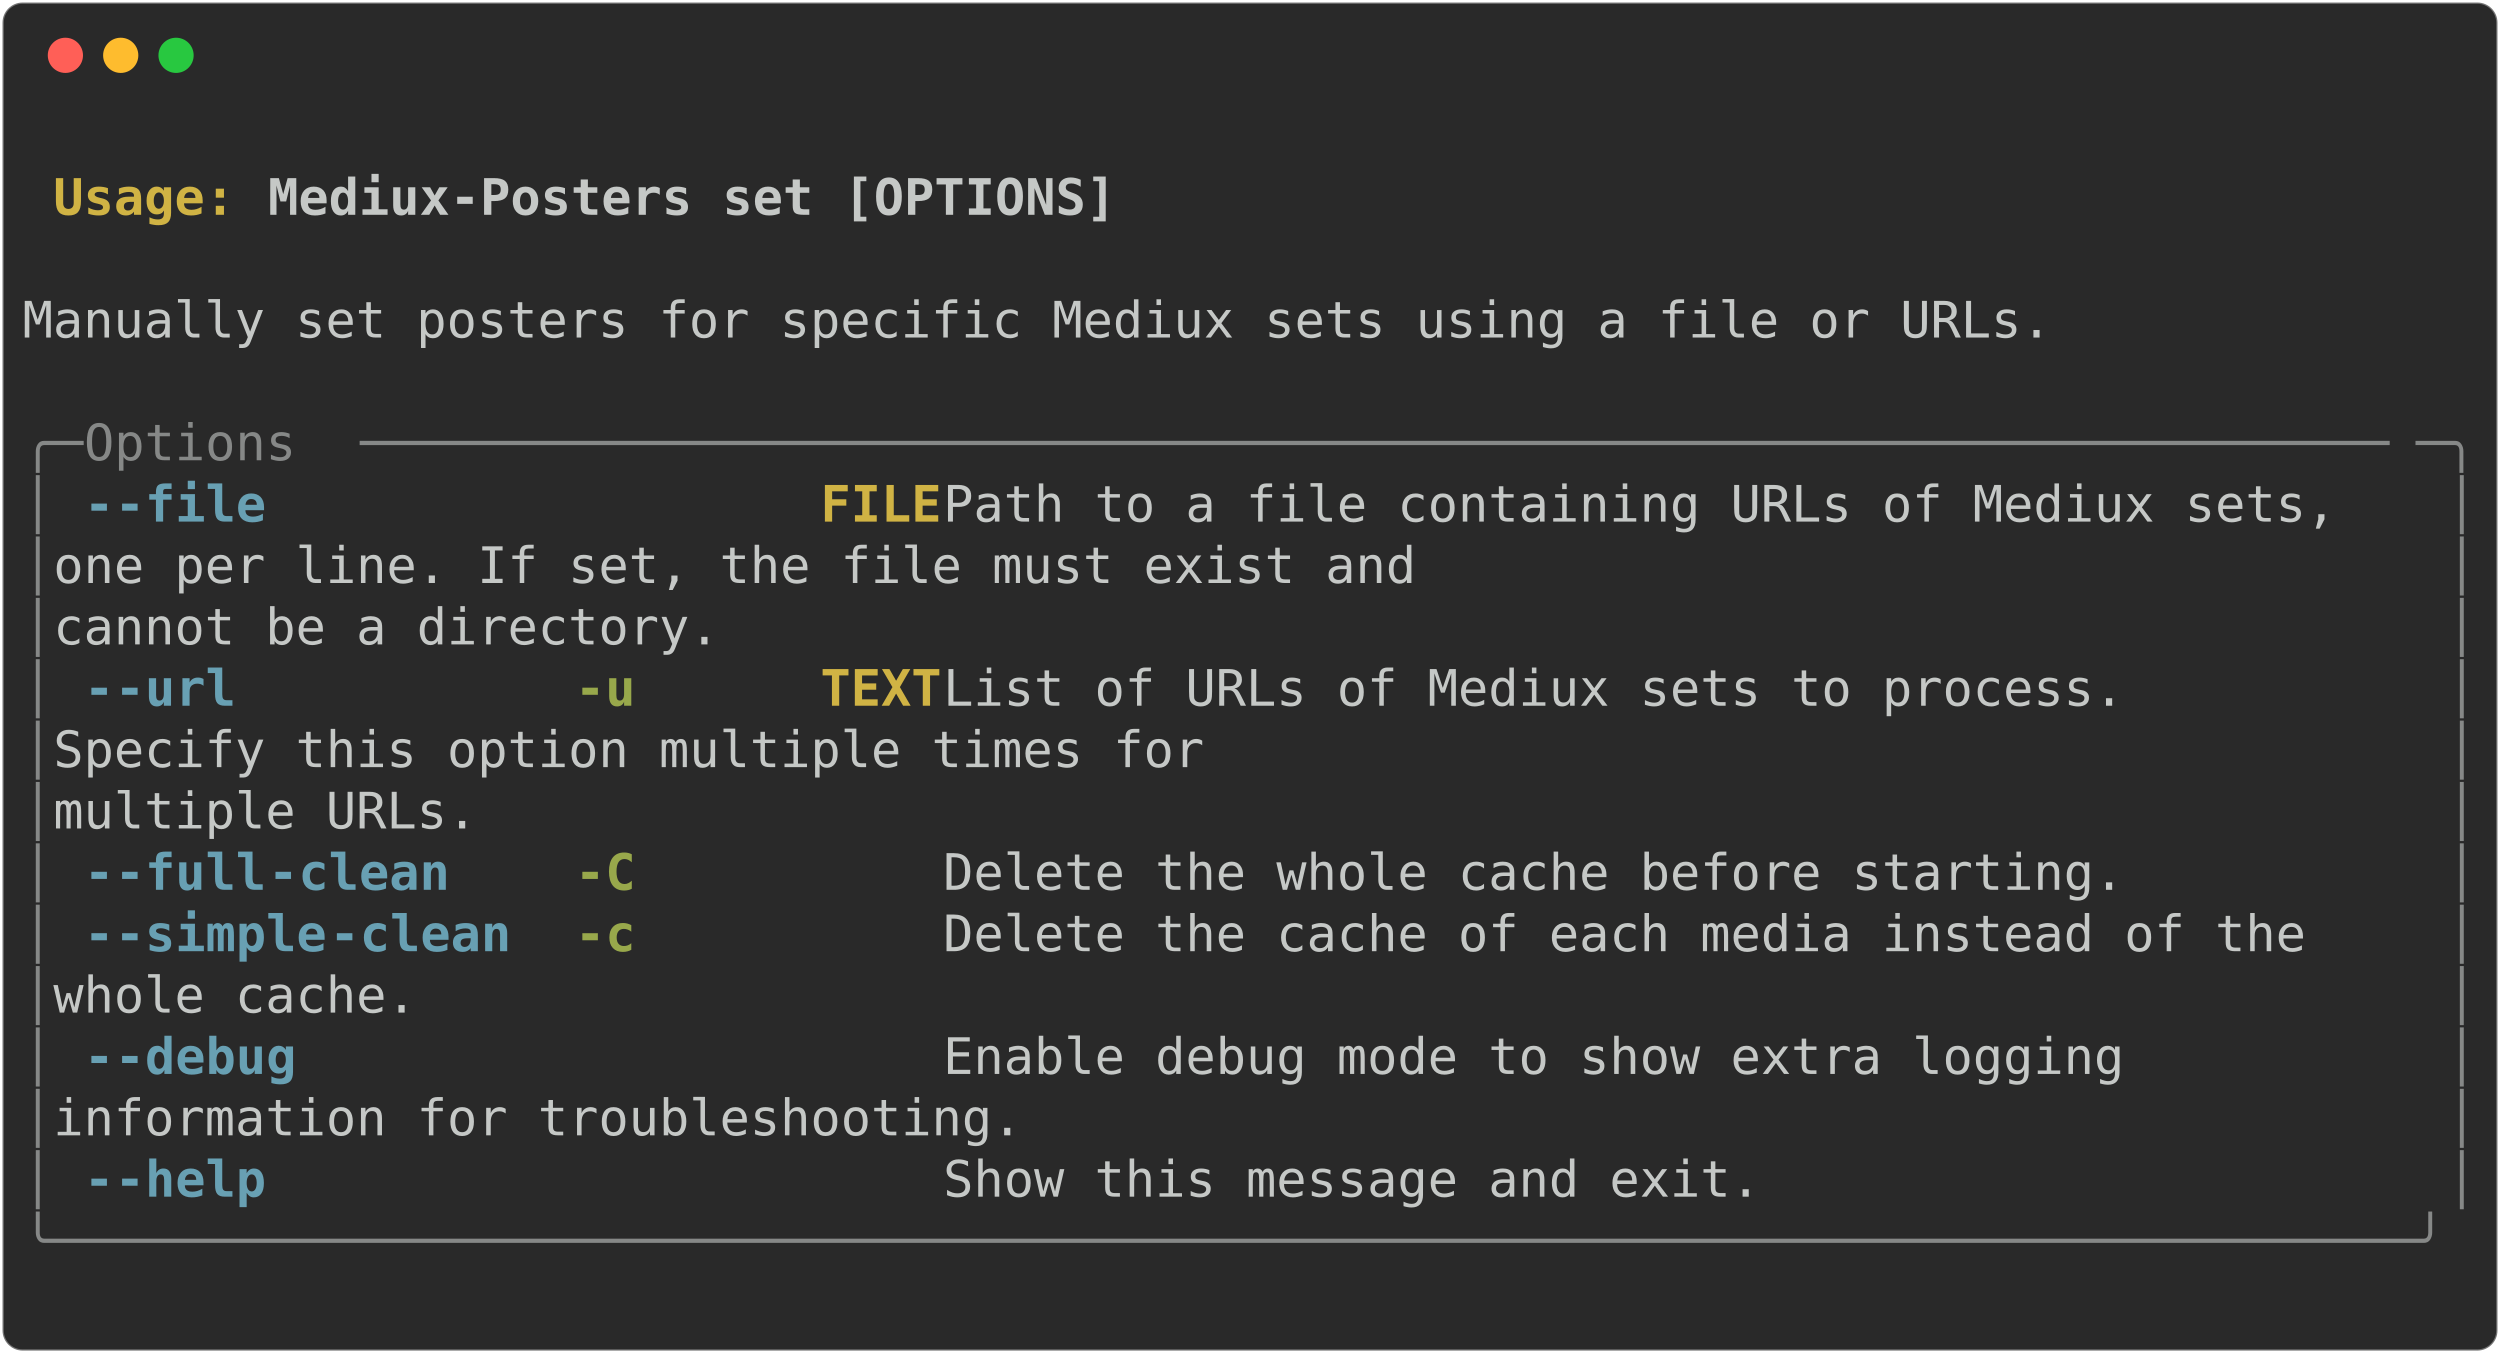
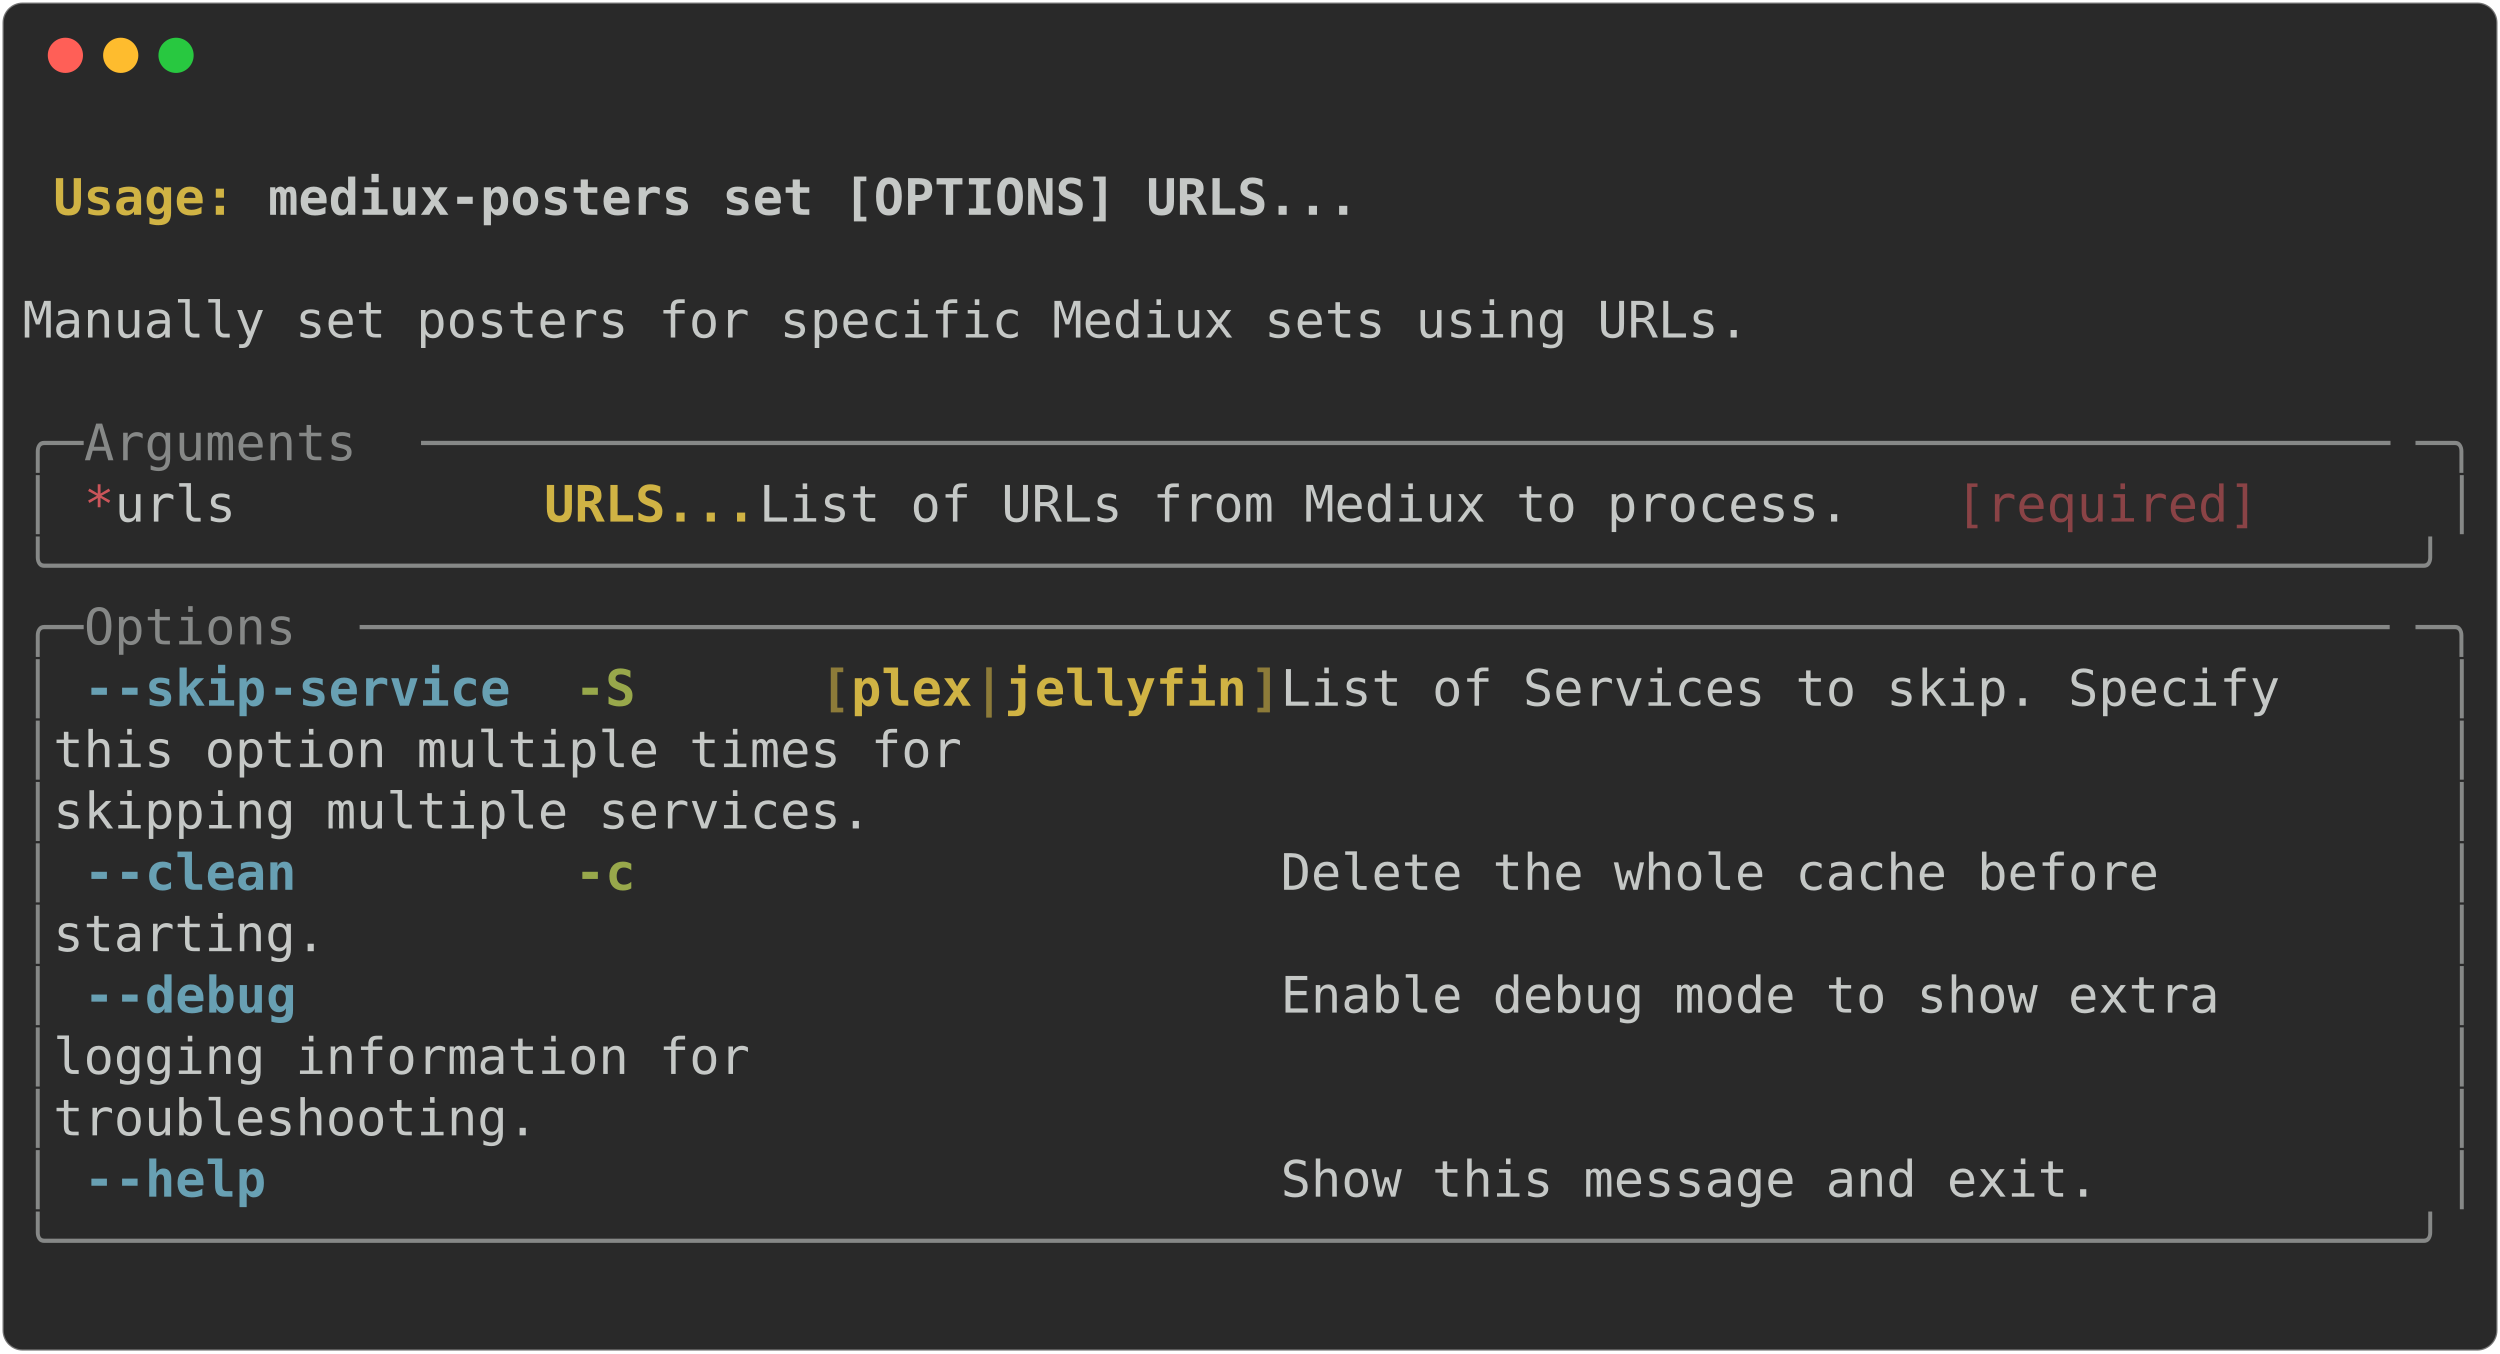
<svg xmlns="http://www.w3.org/2000/svg" class="rich-terminal" viewBox="0 0 994 538.0">
  <style>

    @font-face {
        font-family: "Fira Code";
        src: local("FiraCode-Regular"),
                url("https://cdnjs.cloudflare.com/ajax/libs/firacode/6.2.0/woff2/FiraCode-Regular.woff2") format("woff2"),
                url("https://cdnjs.cloudflare.com/ajax/libs/firacode/6.2.0/woff/FiraCode-Regular.woff") format("woff");
        font-style: normal;
        font-weight: 400;
    }
    @font-face {
        font-family: "Fira Code";
        src: local("FiraCode-Bold"),
                url("https://cdnjs.cloudflare.com/ajax/libs/firacode/6.2.0/woff2/FiraCode-Bold.woff2") format("woff2"),
                url("https://cdnjs.cloudflare.com/ajax/libs/firacode/6.2.0/woff/FiraCode-Bold.woff") format("woff");
        font-style: bold;
        font-weight: 700;
    }

-     .terminal-620977689-matrix {
+     .terminal-698559667-matrix {
        font-family: Fira Code, monospace;
        font-size: 20px;
        line-height: 24.4px;
        font-variant-east-asian: full-width;
    }

-     .terminal-620977689-title {
+     .terminal-698559667-title {
        font-size: 18px;
        font-weight: bold;
        font-family: arial;
    }

-     .terminal-620977689-r1 { fill: #c5c8c6;font-weight: bold }
- .terminal-620977689-r2 { fill: #c5c8c6 }
- .terminal-620977689-r3 { fill: #d0b344;font-weight: bold }
- .terminal-620977689-r4 { fill: #868887 }
- .terminal-620977689-r5 { fill: #68a0b3;font-weight: bold }
- .terminal-620977689-r6 { fill: #98a84b;font-weight: bold }
+     .terminal-698559667-r1 { fill: #c5c8c6;font-weight: bold }
+ .terminal-698559667-r2 { fill: #c5c8c6 }
+ .terminal-698559667-r3 { fill: #d0b344;font-weight: bold }
+ .terminal-698559667-r4 { fill: #868887 }
+ .terminal-698559667-r5 { fill: #cc555a }
+ .terminal-698559667-r6 { fill: #8a4346 }
+ .terminal-698559667-r7 { fill: #68a0b3;font-weight: bold }
+ .terminal-698559667-r8 { fill: #98a84b;font-weight: bold }
+ .terminal-698559667-r9 { fill: #8d7b39;font-weight: bold }
    </style>
  <defs>
-     <clipPath id="terminal-620977689-clip-terminal">
+     <clipPath id="terminal-698559667-clip-terminal">
      <rect x="0" y="0" width="975.0" height="487.0" />
    </clipPath>
-     <clipPath id="terminal-620977689-line-0">
+     <clipPath id="terminal-698559667-line-0">
      <rect x="0" y="1.5" width="976" height="24.65" />
    </clipPath>
-     <clipPath id="terminal-620977689-line-1">
+     <clipPath id="terminal-698559667-line-1">
      <rect x="0" y="25.9" width="976" height="24.65" />
    </clipPath>
-     <clipPath id="terminal-620977689-line-2">
+     <clipPath id="terminal-698559667-line-2">
      <rect x="0" y="50.3" width="976" height="24.65" />
    </clipPath>
-     <clipPath id="terminal-620977689-line-3">
+     <clipPath id="terminal-698559667-line-3">
      <rect x="0" y="74.7" width="976" height="24.65" />
    </clipPath>
-     <clipPath id="terminal-620977689-line-4">
+     <clipPath id="terminal-698559667-line-4">
      <rect x="0" y="99.1" width="976" height="24.65" />
    </clipPath>
-     <clipPath id="terminal-620977689-line-5">
+     <clipPath id="terminal-698559667-line-5">
      <rect x="0" y="123.5" width="976" height="24.65" />
    </clipPath>
-     <clipPath id="terminal-620977689-line-6">
+     <clipPath id="terminal-698559667-line-6">
      <rect x="0" y="147.9" width="976" height="24.65" />
    </clipPath>
-     <clipPath id="terminal-620977689-line-7">
+     <clipPath id="terminal-698559667-line-7">
      <rect x="0" y="172.3" width="976" height="24.65" />
    </clipPath>
-     <clipPath id="terminal-620977689-line-8">
+     <clipPath id="terminal-698559667-line-8">
      <rect x="0" y="196.7" width="976" height="24.65" />
    </clipPath>
-     <clipPath id="terminal-620977689-line-9">
+     <clipPath id="terminal-698559667-line-9">
      <rect x="0" y="221.1" width="976" height="24.65" />
    </clipPath>
-     <clipPath id="terminal-620977689-line-10">
+     <clipPath id="terminal-698559667-line-10">
      <rect x="0" y="245.5" width="976" height="24.65" />
    </clipPath>
-     <clipPath id="terminal-620977689-line-11">
+     <clipPath id="terminal-698559667-line-11">
      <rect x="0" y="269.9" width="976" height="24.65" />
    </clipPath>
-     <clipPath id="terminal-620977689-line-12">
+     <clipPath id="terminal-698559667-line-12">
      <rect x="0" y="294.3" width="976" height="24.65" />
    </clipPath>
-     <clipPath id="terminal-620977689-line-13">
+     <clipPath id="terminal-698559667-line-13">
      <rect x="0" y="318.7" width="976" height="24.65" />
    </clipPath>
-     <clipPath id="terminal-620977689-line-14">
+     <clipPath id="terminal-698559667-line-14">
      <rect x="0" y="343.1" width="976" height="24.65" />
    </clipPath>
-     <clipPath id="terminal-620977689-line-15">
+     <clipPath id="terminal-698559667-line-15">
      <rect x="0" y="367.5" width="976" height="24.65" />
    </clipPath>
-     <clipPath id="terminal-620977689-line-16">
+     <clipPath id="terminal-698559667-line-16">
      <rect x="0" y="391.9" width="976" height="24.65" />
    </clipPath>
-     <clipPath id="terminal-620977689-line-17">
+     <clipPath id="terminal-698559667-line-17">
      <rect x="0" y="416.3" width="976" height="24.65" />
    </clipPath>
-     <clipPath id="terminal-620977689-line-18">
+     <clipPath id="terminal-698559667-line-18">
      <rect x="0" y="440.7" width="976" height="24.65" />
    </clipPath>
  </defs>
  <rect fill="#292929" stroke="rgba(255,255,255,0.35)" stroke-width="1" x="1" y="1" width="992" height="536" rx="8" />
  <g transform="translate(26,22)">
    <circle cx="0" cy="0" r="7" fill="#ff5f57" />
    <circle cx="22" cy="0" r="7" fill="#febc2e" />
    <circle cx="44" cy="0" r="7" fill="#28c840" />
  </g>
-   <g transform="translate(9, 41)" clip-path="url(#terminal-620977689-clip-terminal)">
-     <g class="terminal-620977689-matrix">
-       <text class="terminal-620977689-r2" x="976" y="20" textLength="12.2" clip-path="url(#terminal-620977689-line-0)">
- </text>
-       <text class="terminal-620977689-r3" x="12.2" y="44.4" textLength="85.4" clip-path="url(#terminal-620977689-line-1)">Usage: </text>
-       <text class="terminal-620977689-r1" x="97.6" y="44.4" textLength="341.6" clip-path="url(#terminal-620977689-line-1)">Mediux-Posters set [OPTIONS]</text>
-       <text class="terminal-620977689-r2" x="976" y="44.4" textLength="12.2" clip-path="url(#terminal-620977689-line-1)">
- </text>
-       <text class="terminal-620977689-r2" x="976" y="68.8" textLength="12.2" clip-path="url(#terminal-620977689-line-2)">
- </text>
-       <text class="terminal-620977689-r2" x="0" y="93.2" textLength="976" clip-path="url(#terminal-620977689-line-3)"> Manually set posters for specific Mediux sets using a file or URLs.            </text>
-       <text class="terminal-620977689-r2" x="976" y="93.2" textLength="12.2" clip-path="url(#terminal-620977689-line-3)">
- </text>
-       <text class="terminal-620977689-r2" x="976" y="117.6" textLength="12.2" clip-path="url(#terminal-620977689-line-4)">
- </text>
-       <text class="terminal-620977689-r4" x="0" y="142" textLength="24.4" clip-path="url(#terminal-620977689-line-5)">╭─</text>
-       <text class="terminal-620977689-r4" x="24.4" y="142" textLength="109.8" clip-path="url(#terminal-620977689-line-5)"> Options </text>
-       <text class="terminal-620977689-r4" x="134.2" y="142" textLength="817.4" clip-path="url(#terminal-620977689-line-5)">───────────────────────────────────────────────────────────────────</text>
-       <text class="terminal-620977689-r4" x="951.6" y="142" textLength="24.4" clip-path="url(#terminal-620977689-line-5)">─╮</text>
-       <text class="terminal-620977689-r2" x="976" y="142" textLength="12.2" clip-path="url(#terminal-620977689-line-5)">
- </text>
-       <text class="terminal-620977689-r4" x="0" y="166.4" textLength="12.2" clip-path="url(#terminal-620977689-line-6)">│</text>
-       <text class="terminal-620977689-r5" x="24.4" y="166.4" textLength="12.2" clip-path="url(#terminal-620977689-line-6)">-</text>
-       <text class="terminal-620977689-r5" x="36.6" y="166.4" textLength="61" clip-path="url(#terminal-620977689-line-6)">-file</text>
-       <text class="terminal-620977689-r3" x="317.2" y="166.4" textLength="48.8" clip-path="url(#terminal-620977689-line-6)">FILE</text>
-       <text class="terminal-620977689-r2" x="366" y="166.4" textLength="597.8" clip-path="url(#terminal-620977689-line-6)">  Path to a file containing URLs of Mediux sets, </text>
-       <text class="terminal-620977689-r4" x="963.8" y="166.4" textLength="12.2" clip-path="url(#terminal-620977689-line-6)">│</text>
-       <text class="terminal-620977689-r2" x="976" y="166.4" textLength="12.2" clip-path="url(#terminal-620977689-line-6)">
- </text>
-       <text class="terminal-620977689-r4" x="0" y="190.8" textLength="12.2" clip-path="url(#terminal-620977689-line-7)">│</text>
-       <text class="terminal-620977689-r2" x="12.2" y="190.8" textLength="951.6" clip-path="url(#terminal-620977689-line-7)">                               one per line. If set, the file must exist and  </text>
-       <text class="terminal-620977689-r4" x="963.8" y="190.8" textLength="12.2" clip-path="url(#terminal-620977689-line-7)">│</text>
-       <text class="terminal-620977689-r2" x="976" y="190.8" textLength="12.2" clip-path="url(#terminal-620977689-line-7)">
- </text>
-       <text class="terminal-620977689-r4" x="0" y="215.2" textLength="12.2" clip-path="url(#terminal-620977689-line-8)">│</text>
-       <text class="terminal-620977689-r2" x="12.2" y="215.2" textLength="951.6" clip-path="url(#terminal-620977689-line-8)">                               cannot be a directory.                         </text>
-       <text class="terminal-620977689-r4" x="963.8" y="215.2" textLength="12.2" clip-path="url(#terminal-620977689-line-8)">│</text>
-       <text class="terminal-620977689-r2" x="976" y="215.2" textLength="12.2" clip-path="url(#terminal-620977689-line-8)">
- </text>
-       <text class="terminal-620977689-r4" x="0" y="239.6" textLength="12.2" clip-path="url(#terminal-620977689-line-9)">│</text>
-       <text class="terminal-620977689-r5" x="24.4" y="239.6" textLength="12.2" clip-path="url(#terminal-620977689-line-9)">-</text>
-       <text class="terminal-620977689-r5" x="36.6" y="239.6" textLength="48.8" clip-path="url(#terminal-620977689-line-9)">-url</text>
-       <text class="terminal-620977689-r6" x="219.6" y="239.6" textLength="24.4" clip-path="url(#terminal-620977689-line-9)">-u</text>
-       <text class="terminal-620977689-r3" x="317.2" y="239.6" textLength="48.8" clip-path="url(#terminal-620977689-line-9)">TEXT</text>
-       <text class="terminal-620977689-r2" x="366" y="239.6" textLength="597.8" clip-path="url(#terminal-620977689-line-9)">  List of URLs of Mediux sets to process.        </text>
-       <text class="terminal-620977689-r4" x="963.8" y="239.6" textLength="12.2" clip-path="url(#terminal-620977689-line-9)">│</text>
-       <text class="terminal-620977689-r2" x="976" y="239.6" textLength="12.2" clip-path="url(#terminal-620977689-line-9)">
- </text>
-       <text class="terminal-620977689-r4" x="0" y="264" textLength="12.2" clip-path="url(#terminal-620977689-line-10)">│</text>
-       <text class="terminal-620977689-r2" x="12.2" y="264" textLength="951.6" clip-path="url(#terminal-620977689-line-10)">                               Specify this option multiple times for         </text>
-       <text class="terminal-620977689-r4" x="963.8" y="264" textLength="12.2" clip-path="url(#terminal-620977689-line-10)">│</text>
-       <text class="terminal-620977689-r2" x="976" y="264" textLength="12.2" clip-path="url(#terminal-620977689-line-10)">
- </text>
-       <text class="terminal-620977689-r4" x="0" y="288.4" textLength="12.2" clip-path="url(#terminal-620977689-line-11)">│</text>
-       <text class="terminal-620977689-r2" x="12.2" y="288.4" textLength="951.6" clip-path="url(#terminal-620977689-line-11)">                               multiple URLs.                                 </text>
-       <text class="terminal-620977689-r4" x="963.8" y="288.4" textLength="12.2" clip-path="url(#terminal-620977689-line-11)">│</text>
-       <text class="terminal-620977689-r2" x="976" y="288.4" textLength="12.2" clip-path="url(#terminal-620977689-line-11)">
- </text>
-       <text class="terminal-620977689-r4" x="0" y="312.8" textLength="12.2" clip-path="url(#terminal-620977689-line-12)">│</text>
-       <text class="terminal-620977689-r5" x="24.4" y="312.8" textLength="12.2" clip-path="url(#terminal-620977689-line-12)">-</text>
-       <text class="terminal-620977689-r5" x="36.6" y="312.8" textLength="61" clip-path="url(#terminal-620977689-line-12)">-full</text>
-       <text class="terminal-620977689-r5" x="97.6" y="312.8" textLength="73.2" clip-path="url(#terminal-620977689-line-12)">-clean</text>
-       <text class="terminal-620977689-r6" x="219.6" y="312.8" textLength="24.4" clip-path="url(#terminal-620977689-line-12)">-C</text>
-       <text class="terminal-620977689-r2" x="366" y="312.8" textLength="597.8" clip-path="url(#terminal-620977689-line-12)">  Delete the whole cache before starting.        </text>
-       <text class="terminal-620977689-r4" x="963.8" y="312.8" textLength="12.2" clip-path="url(#terminal-620977689-line-12)">│</text>
-       <text class="terminal-620977689-r2" x="976" y="312.8" textLength="12.2" clip-path="url(#terminal-620977689-line-12)">
- </text>
-       <text class="terminal-620977689-r4" x="0" y="337.2" textLength="12.2" clip-path="url(#terminal-620977689-line-13)">│</text>
-       <text class="terminal-620977689-r5" x="24.4" y="337.2" textLength="12.2" clip-path="url(#terminal-620977689-line-13)">-</text>
-       <text class="terminal-620977689-r5" x="36.6" y="337.2" textLength="85.4" clip-path="url(#terminal-620977689-line-13)">-simple</text>
-       <text class="terminal-620977689-r5" x="122" y="337.2" textLength="73.2" clip-path="url(#terminal-620977689-line-13)">-clean</text>
-       <text class="terminal-620977689-r6" x="219.6" y="337.2" textLength="24.4" clip-path="url(#terminal-620977689-line-13)">-c</text>
-       <text class="terminal-620977689-r2" x="366" y="337.2" textLength="597.8" clip-path="url(#terminal-620977689-line-13)">  Delete the cache of each media instead of the  </text>
-       <text class="terminal-620977689-r4" x="963.8" y="337.2" textLength="12.2" clip-path="url(#terminal-620977689-line-13)">│</text>
-       <text class="terminal-620977689-r2" x="976" y="337.2" textLength="12.2" clip-path="url(#terminal-620977689-line-13)">
- </text>
-       <text class="terminal-620977689-r4" x="0" y="361.6" textLength="12.2" clip-path="url(#terminal-620977689-line-14)">│</text>
-       <text class="terminal-620977689-r2" x="12.2" y="361.6" textLength="951.6" clip-path="url(#terminal-620977689-line-14)">                               whole cache.                                   </text>
-       <text class="terminal-620977689-r4" x="963.8" y="361.6" textLength="12.2" clip-path="url(#terminal-620977689-line-14)">│</text>
-       <text class="terminal-620977689-r2" x="976" y="361.6" textLength="12.2" clip-path="url(#terminal-620977689-line-14)">
- </text>
-       <text class="terminal-620977689-r4" x="0" y="386" textLength="12.2" clip-path="url(#terminal-620977689-line-15)">│</text>
-       <text class="terminal-620977689-r5" x="24.4" y="386" textLength="12.2" clip-path="url(#terminal-620977689-line-15)">-</text>
-       <text class="terminal-620977689-r5" x="36.6" y="386" textLength="73.2" clip-path="url(#terminal-620977689-line-15)">-debug</text>
-       <text class="terminal-620977689-r2" x="366" y="386" textLength="597.8" clip-path="url(#terminal-620977689-line-15)">  Enable debug mode to show extra logging        </text>
-       <text class="terminal-620977689-r4" x="963.8" y="386" textLength="12.2" clip-path="url(#terminal-620977689-line-15)">│</text>
-       <text class="terminal-620977689-r2" x="976" y="386" textLength="12.2" clip-path="url(#terminal-620977689-line-15)">
- </text>
-       <text class="terminal-620977689-r4" x="0" y="410.4" textLength="12.2" clip-path="url(#terminal-620977689-line-16)">│</text>
-       <text class="terminal-620977689-r2" x="12.2" y="410.4" textLength="951.6" clip-path="url(#terminal-620977689-line-16)">                               information for troubleshooting.               </text>
-       <text class="terminal-620977689-r4" x="963.8" y="410.4" textLength="12.2" clip-path="url(#terminal-620977689-line-16)">│</text>
-       <text class="terminal-620977689-r2" x="976" y="410.4" textLength="12.2" clip-path="url(#terminal-620977689-line-16)">
- </text>
-       <text class="terminal-620977689-r4" x="0" y="434.8" textLength="12.2" clip-path="url(#terminal-620977689-line-17)">│</text>
-       <text class="terminal-620977689-r5" x="24.4" y="434.8" textLength="12.2" clip-path="url(#terminal-620977689-line-17)">-</text>
-       <text class="terminal-620977689-r5" x="36.6" y="434.8" textLength="61" clip-path="url(#terminal-620977689-line-17)">-help</text>
-       <text class="terminal-620977689-r2" x="366" y="434.8" textLength="597.8" clip-path="url(#terminal-620977689-line-17)">  Show this message and exit.                    </text>
-       <text class="terminal-620977689-r4" x="963.8" y="434.8" textLength="12.2" clip-path="url(#terminal-620977689-line-17)">│</text>
-       <text class="terminal-620977689-r2" x="976" y="434.8" textLength="12.2" clip-path="url(#terminal-620977689-line-17)">
- </text>
-       <text class="terminal-620977689-r4" x="0" y="459.2" textLength="976" clip-path="url(#terminal-620977689-line-18)">╰──────────────────────────────────────────────────────────────────────────────╯</text>
-       <text class="terminal-620977689-r2" x="976" y="459.2" textLength="12.2" clip-path="url(#terminal-620977689-line-18)">
- </text>
-       <text class="terminal-620977689-r2" x="976" y="483.6" textLength="12.2" clip-path="url(#terminal-620977689-line-19)">
+   <g transform="translate(9, 41)" clip-path="url(#terminal-698559667-clip-terminal)">
+     <g class="terminal-698559667-matrix">
+       <text class="terminal-698559667-r2" x="976" y="20" textLength="12.2" clip-path="url(#terminal-698559667-line-0)">
+ </text>
+       <text class="terminal-698559667-r3" x="12.2" y="44.4" textLength="85.4" clip-path="url(#terminal-698559667-line-1)">Usage: </text>
+       <text class="terminal-698559667-r1" x="97.6" y="44.4" textLength="439.2" clip-path="url(#terminal-698559667-line-1)">mediux-posters set [OPTIONS] URLS...</text>
+       <text class="terminal-698559667-r2" x="976" y="44.4" textLength="12.2" clip-path="url(#terminal-698559667-line-1)">
+ </text>
+       <text class="terminal-698559667-r2" x="976" y="68.8" textLength="12.2" clip-path="url(#terminal-698559667-line-2)">
+ </text>
+       <text class="terminal-698559667-r2" x="0" y="93.2" textLength="976" clip-path="url(#terminal-698559667-line-3)"> Manually set posters for specific Mediux sets using URLs.                      </text>
+       <text class="terminal-698559667-r2" x="976" y="93.2" textLength="12.2" clip-path="url(#terminal-698559667-line-3)">
+ </text>
+       <text class="terminal-698559667-r2" x="976" y="117.6" textLength="12.2" clip-path="url(#terminal-698559667-line-4)">
+ </text>
+       <text class="terminal-698559667-r4" x="0" y="142" textLength="24.4" clip-path="url(#terminal-698559667-line-5)">╭─</text>
+       <text class="terminal-698559667-r4" x="24.4" y="142" textLength="134.2" clip-path="url(#terminal-698559667-line-5)"> Arguments </text>
+       <text class="terminal-698559667-r4" x="158.6" y="142" textLength="793" clip-path="url(#terminal-698559667-line-5)">─────────────────────────────────────────────────────────────────</text>
+       <text class="terminal-698559667-r4" x="951.6" y="142" textLength="24.4" clip-path="url(#terminal-698559667-line-5)">─╮</text>
+       <text class="terminal-698559667-r2" x="976" y="142" textLength="12.2" clip-path="url(#terminal-698559667-line-5)">
+ </text>
+       <text class="terminal-698559667-r4" x="0" y="166.4" textLength="12.2" clip-path="url(#terminal-698559667-line-6)">│</text>
+       <text class="terminal-698559667-r5" x="24.4" y="166.4" textLength="12.2" clip-path="url(#terminal-698559667-line-6)">*</text>
+       <text class="terminal-698559667-r2" x="36.6" y="166.4" textLength="170.8" clip-path="url(#terminal-698559667-line-6)">    urls      </text>
+       <text class="terminal-698559667-r3" x="207.4" y="166.4" textLength="85.4" clip-path="url(#terminal-698559667-line-6)">URLS...</text>
+       <text class="terminal-698559667-r2" x="292.8" y="166.4" textLength="475.8" clip-path="url(#terminal-698559667-line-6)">  List of URLs from Mediux to process. </text>
+       <text class="terminal-698559667-r6" x="768.6" y="166.4" textLength="122" clip-path="url(#terminal-698559667-line-6)">[required]</text>
+       <text class="terminal-698559667-r4" x="963.8" y="166.4" textLength="12.2" clip-path="url(#terminal-698559667-line-6)">│</text>
+       <text class="terminal-698559667-r2" x="976" y="166.4" textLength="12.2" clip-path="url(#terminal-698559667-line-6)">
+ </text>
+       <text class="terminal-698559667-r4" x="0" y="190.8" textLength="976" clip-path="url(#terminal-698559667-line-7)">╰──────────────────────────────────────────────────────────────────────────────╯</text>
+       <text class="terminal-698559667-r2" x="976" y="190.8" textLength="12.2" clip-path="url(#terminal-698559667-line-7)">
+ </text>
+       <text class="terminal-698559667-r4" x="0" y="215.2" textLength="24.4" clip-path="url(#terminal-698559667-line-8)">╭─</text>
+       <text class="terminal-698559667-r4" x="24.4" y="215.2" textLength="109.8" clip-path="url(#terminal-698559667-line-8)"> Options </text>
+       <text class="terminal-698559667-r4" x="134.2" y="215.2" textLength="817.4" clip-path="url(#terminal-698559667-line-8)">───────────────────────────────────────────────────────────────────</text>
+       <text class="terminal-698559667-r4" x="951.6" y="215.2" textLength="24.4" clip-path="url(#terminal-698559667-line-8)">─╮</text>
+       <text class="terminal-698559667-r2" x="976" y="215.2" textLength="12.2" clip-path="url(#terminal-698559667-line-8)">
+ </text>
+       <text class="terminal-698559667-r4" x="0" y="239.6" textLength="12.2" clip-path="url(#terminal-698559667-line-9)">│</text>
+       <text class="terminal-698559667-r7" x="24.4" y="239.6" textLength="12.2" clip-path="url(#terminal-698559667-line-9)">-</text>
+       <text class="terminal-698559667-r7" x="36.6" y="239.6" textLength="61" clip-path="url(#terminal-698559667-line-9)">-skip</text>
+       <text class="terminal-698559667-r7" x="97.6" y="239.6" textLength="97.6" clip-path="url(#terminal-698559667-line-9)">-service</text>
+       <text class="terminal-698559667-r8" x="219.6" y="239.6" textLength="24.4" clip-path="url(#terminal-698559667-line-9)">-S</text>
+       <text class="terminal-698559667-r9" x="317.2" y="239.6" textLength="12.2" clip-path="url(#terminal-698559667-line-9)">[</text>
+       <text class="terminal-698559667-r3" x="329.4" y="239.6" textLength="48.8" clip-path="url(#terminal-698559667-line-9)">plex</text>
+       <text class="terminal-698559667-r9" x="378.2" y="239.6" textLength="12.2" clip-path="url(#terminal-698559667-line-9)">|</text>
+       <text class="terminal-698559667-r3" x="390.4" y="239.6" textLength="97.6" clip-path="url(#terminal-698559667-line-9)">jellyfin</text>
+       <text class="terminal-698559667-r9" x="488" y="239.6" textLength="12.2" clip-path="url(#terminal-698559667-line-9)">]</text>
+       <text class="terminal-698559667-r2" x="500.2" y="239.6" textLength="463.6" clip-path="url(#terminal-698559667-line-9)">  List of Services to skip. Specify   </text>
+       <text class="terminal-698559667-r4" x="963.8" y="239.6" textLength="12.2" clip-path="url(#terminal-698559667-line-9)">│</text>
+       <text class="terminal-698559667-r2" x="976" y="239.6" textLength="12.2" clip-path="url(#terminal-698559667-line-9)">
+ </text>
+       <text class="terminal-698559667-r4" x="0" y="264" textLength="12.2" clip-path="url(#terminal-698559667-line-10)">│</text>
+       <text class="terminal-698559667-r2" x="12.2" y="264" textLength="951.6" clip-path="url(#terminal-698559667-line-10)">                                          this option multiple times for      </text>
+       <text class="terminal-698559667-r4" x="963.8" y="264" textLength="12.2" clip-path="url(#terminal-698559667-line-10)">│</text>
+       <text class="terminal-698559667-r2" x="976" y="264" textLength="12.2" clip-path="url(#terminal-698559667-line-10)">
+ </text>
+       <text class="terminal-698559667-r4" x="0" y="288.4" textLength="12.2" clip-path="url(#terminal-698559667-line-11)">│</text>
+       <text class="terminal-698559667-r2" x="12.2" y="288.4" textLength="951.6" clip-path="url(#terminal-698559667-line-11)">                                          skipping multiple services.         </text>
+       <text class="terminal-698559667-r4" x="963.8" y="288.4" textLength="12.2" clip-path="url(#terminal-698559667-line-11)">│</text>
+       <text class="terminal-698559667-r2" x="976" y="288.4" textLength="12.2" clip-path="url(#terminal-698559667-line-11)">
+ </text>
+       <text class="terminal-698559667-r4" x="0" y="312.8" textLength="12.2" clip-path="url(#terminal-698559667-line-12)">│</text>
+       <text class="terminal-698559667-r7" x="24.4" y="312.8" textLength="12.2" clip-path="url(#terminal-698559667-line-12)">-</text>
+       <text class="terminal-698559667-r7" x="36.6" y="312.8" textLength="73.2" clip-path="url(#terminal-698559667-line-12)">-clean</text>
+       <text class="terminal-698559667-r8" x="219.6" y="312.8" textLength="24.4" clip-path="url(#terminal-698559667-line-12)">-c</text>
+       <text class="terminal-698559667-r2" x="500.2" y="312.8" textLength="463.6" clip-path="url(#terminal-698559667-line-12)">  Delete the whole cache before       </text>
+       <text class="terminal-698559667-r4" x="963.8" y="312.8" textLength="12.2" clip-path="url(#terminal-698559667-line-12)">│</text>
+       <text class="terminal-698559667-r2" x="976" y="312.8" textLength="12.2" clip-path="url(#terminal-698559667-line-12)">
+ </text>
+       <text class="terminal-698559667-r4" x="0" y="337.2" textLength="12.2" clip-path="url(#terminal-698559667-line-13)">│</text>
+       <text class="terminal-698559667-r2" x="12.2" y="337.2" textLength="951.6" clip-path="url(#terminal-698559667-line-13)">                                          starting.                           </text>
+       <text class="terminal-698559667-r4" x="963.8" y="337.2" textLength="12.2" clip-path="url(#terminal-698559667-line-13)">│</text>
+       <text class="terminal-698559667-r2" x="976" y="337.2" textLength="12.2" clip-path="url(#terminal-698559667-line-13)">
+ </text>
+       <text class="terminal-698559667-r4" x="0" y="361.6" textLength="12.2" clip-path="url(#terminal-698559667-line-14)">│</text>
+       <text class="terminal-698559667-r7" x="24.4" y="361.6" textLength="12.2" clip-path="url(#terminal-698559667-line-14)">-</text>
+       <text class="terminal-698559667-r7" x="36.6" y="361.6" textLength="73.2" clip-path="url(#terminal-698559667-line-14)">-debug</text>
+       <text class="terminal-698559667-r2" x="500.2" y="361.6" textLength="463.6" clip-path="url(#terminal-698559667-line-14)">  Enable debug mode to show extra     </text>
+       <text class="terminal-698559667-r4" x="963.8" y="361.6" textLength="12.2" clip-path="url(#terminal-698559667-line-14)">│</text>
+       <text class="terminal-698559667-r2" x="976" y="361.6" textLength="12.2" clip-path="url(#terminal-698559667-line-14)">
+ </text>
+       <text class="terminal-698559667-r4" x="0" y="386" textLength="12.2" clip-path="url(#terminal-698559667-line-15)">│</text>
+       <text class="terminal-698559667-r2" x="12.2" y="386" textLength="951.6" clip-path="url(#terminal-698559667-line-15)">                                          logging information for             </text>
+       <text class="terminal-698559667-r4" x="963.8" y="386" textLength="12.2" clip-path="url(#terminal-698559667-line-15)">│</text>
+       <text class="terminal-698559667-r2" x="976" y="386" textLength="12.2" clip-path="url(#terminal-698559667-line-15)">
+ </text>
+       <text class="terminal-698559667-r4" x="0" y="410.4" textLength="12.2" clip-path="url(#terminal-698559667-line-16)">│</text>
+       <text class="terminal-698559667-r2" x="12.2" y="410.4" textLength="951.6" clip-path="url(#terminal-698559667-line-16)">                                          troubleshooting.                    </text>
+       <text class="terminal-698559667-r4" x="963.8" y="410.4" textLength="12.2" clip-path="url(#terminal-698559667-line-16)">│</text>
+       <text class="terminal-698559667-r2" x="976" y="410.4" textLength="12.2" clip-path="url(#terminal-698559667-line-16)">
+ </text>
+       <text class="terminal-698559667-r4" x="0" y="434.8" textLength="12.2" clip-path="url(#terminal-698559667-line-17)">│</text>
+       <text class="terminal-698559667-r7" x="24.4" y="434.8" textLength="12.2" clip-path="url(#terminal-698559667-line-17)">-</text>
+       <text class="terminal-698559667-r7" x="36.6" y="434.8" textLength="61" clip-path="url(#terminal-698559667-line-17)">-help</text>
+       <text class="terminal-698559667-r2" x="500.2" y="434.8" textLength="463.6" clip-path="url(#terminal-698559667-line-17)">  Show this message and exit.         </text>
+       <text class="terminal-698559667-r4" x="963.8" y="434.8" textLength="12.2" clip-path="url(#terminal-698559667-line-17)">│</text>
+       <text class="terminal-698559667-r2" x="976" y="434.8" textLength="12.2" clip-path="url(#terminal-698559667-line-17)">
+ </text>
+       <text class="terminal-698559667-r4" x="0" y="459.2" textLength="976" clip-path="url(#terminal-698559667-line-18)">╰──────────────────────────────────────────────────────────────────────────────╯</text>
+       <text class="terminal-698559667-r2" x="976" y="459.2" textLength="12.2" clip-path="url(#terminal-698559667-line-18)">
+ </text>
+       <text class="terminal-698559667-r2" x="976" y="483.6" textLength="12.2" clip-path="url(#terminal-698559667-line-19)">
</text>
    </g>
  </g>
</svg>
